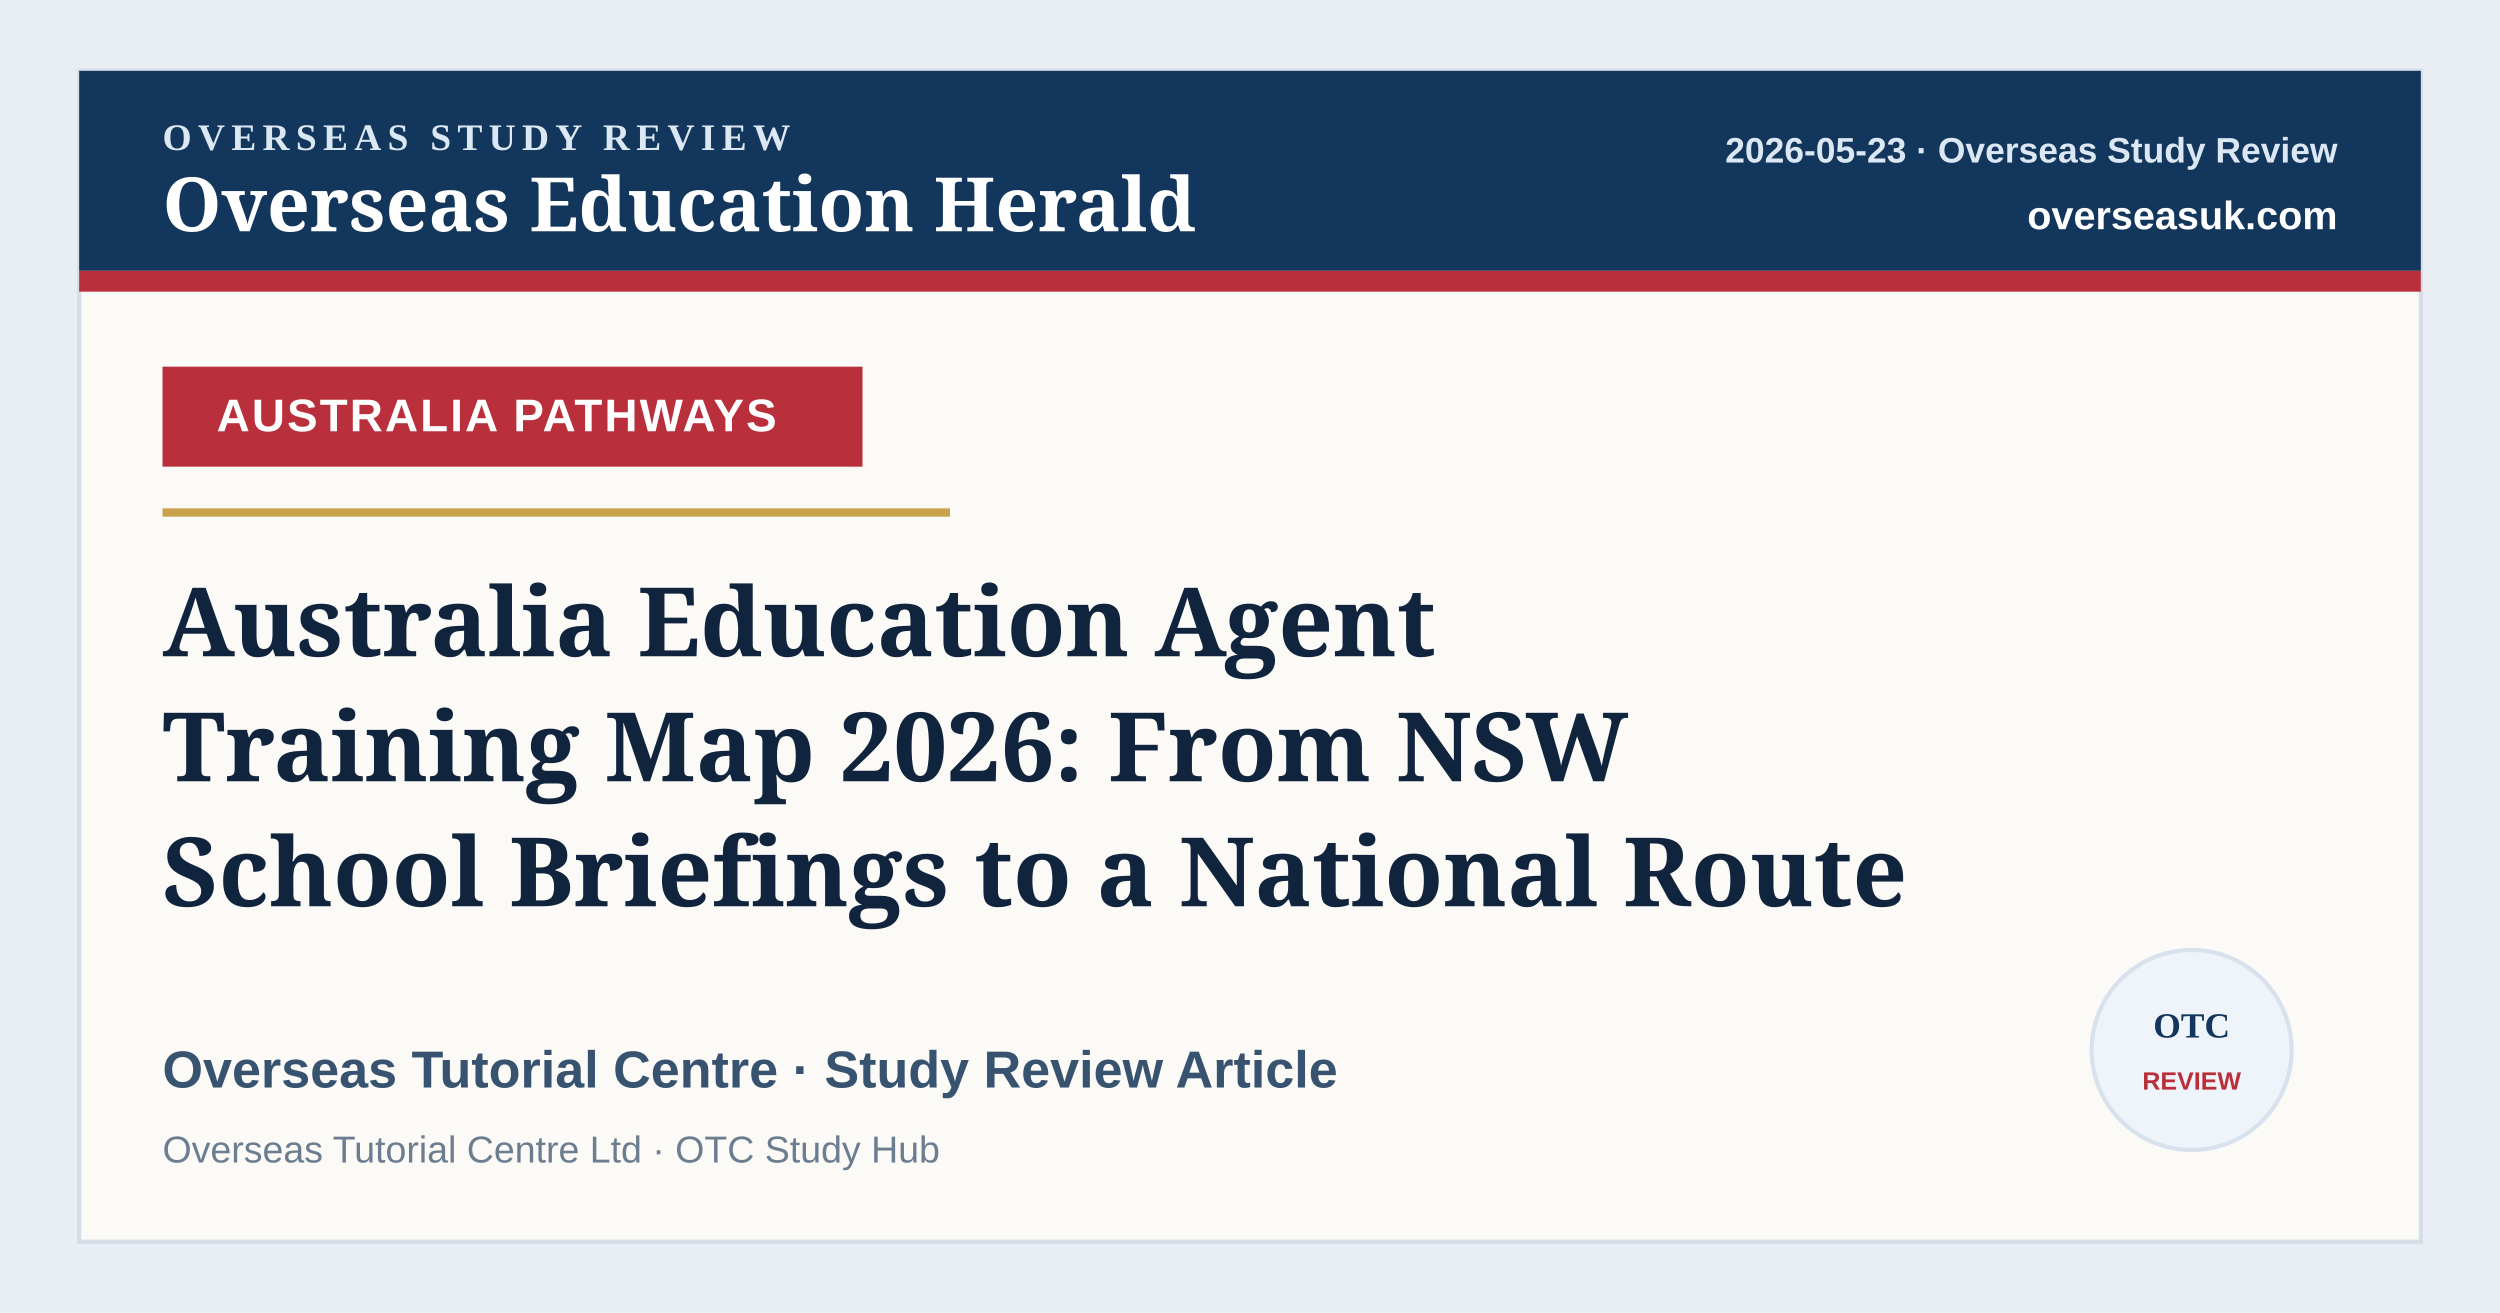
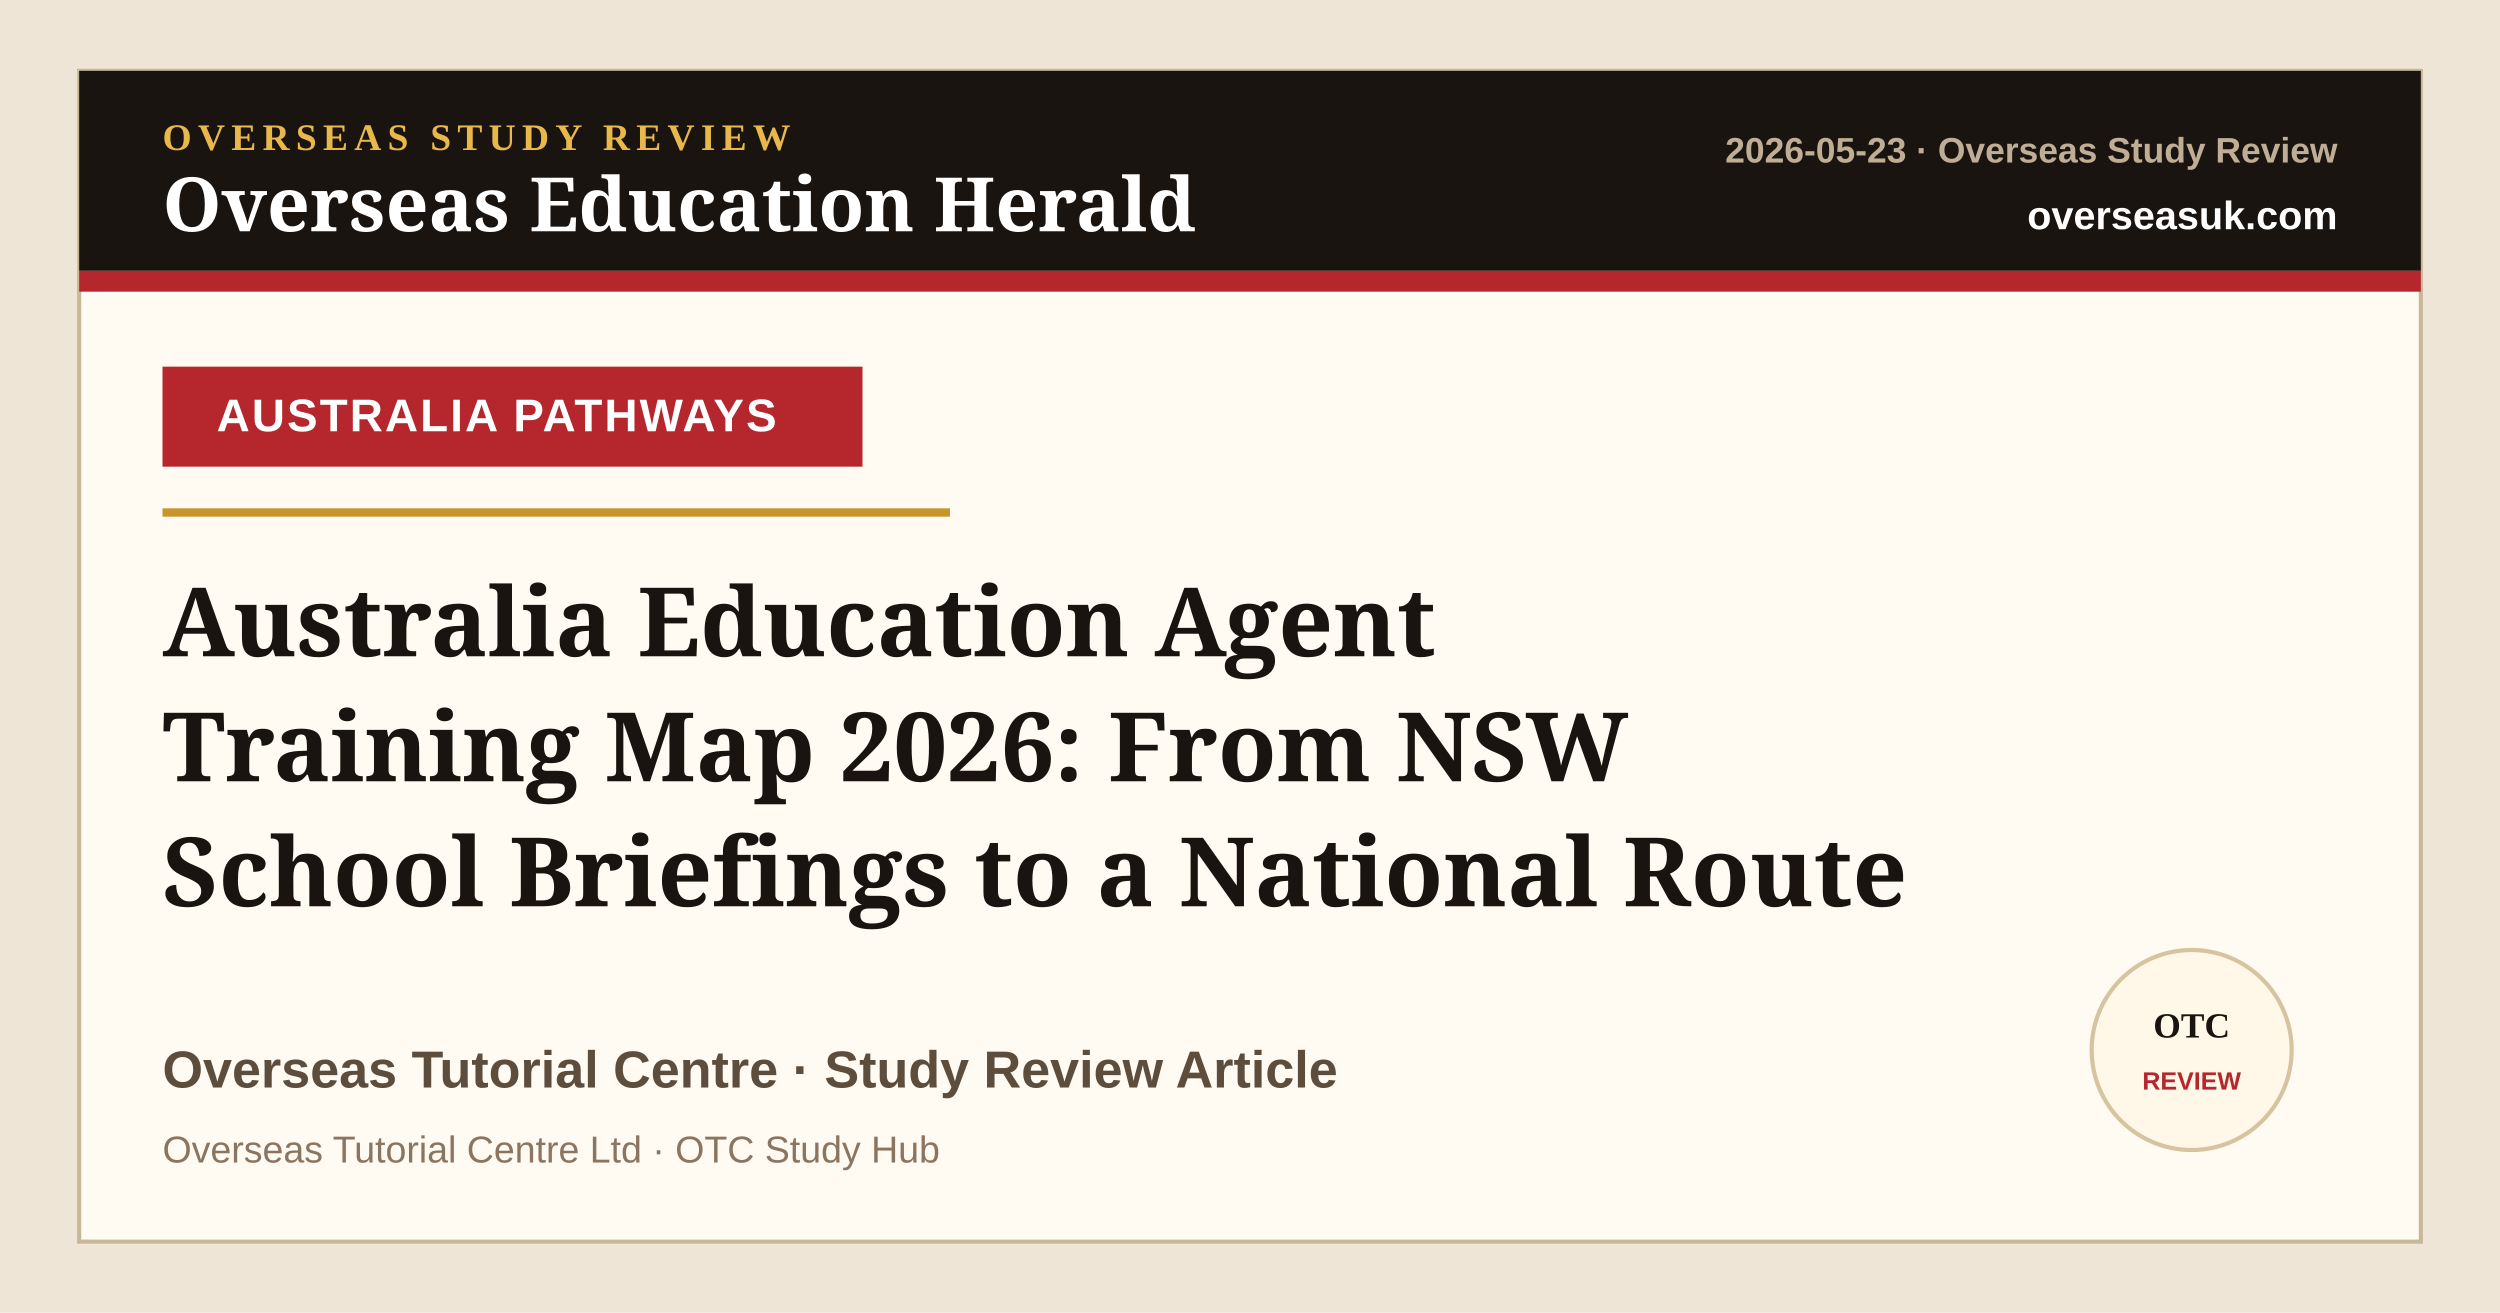
<svg xmlns="http://www.w3.org/2000/svg" width="1200" height="630" viewBox="0 0 1200 630">
-   <rect width="1200" height="630" fill="#e9eef4" />
-   <rect x="38" y="34" width="1124" height="562" fill="#fbfaf7" stroke="#d5dde7" stroke-width="2" />
-   <rect x="38" y="34" width="1124" height="96" fill="#12365c" />
-   <rect x="38" y="130" width="1124" height="10" fill="#b92f3b" />
-   <text x="78" y="72" fill="#dbe7f3" font-family="Georgia, 'Times New Roman', serif" font-size="18" font-weight="700" letter-spacing="3">OVERSEAS STUDY REVIEW</text>
+   <rect width="1200" height="630" fill="#efe5d6" />
+   <rect x="38" y="34" width="1124" height="562" fill="#fffaf2" stroke="#c8b89a" stroke-width="2" />
+   <rect x="38" y="34" width="1124" height="96" fill="#1a1410" />
+   <rect x="38" y="130" width="1124" height="10" fill="#b5272d" />
+   <text x="78" y="72" fill="#e8b84b" font-family="Georgia, 'Times New Roman', serif" font-size="18" font-weight="700" letter-spacing="3">OVERSEAS STUDY REVIEW</text>
  <text x="78" y="111" fill="#ffffff" font-family="'Noto Serif TC', 'Songti TC', Georgia, serif" font-size="36" font-weight="900">Overseas Education Herald</text>
-   <text x="1122" y="78" text-anchor="end" fill="#dbe7f3" font-family="'Noto Sans TC', Arial, sans-serif" font-size="17" font-weight="700">2026-05-23 · Overseas Study Review</text>
+   <text x="1122" y="78" text-anchor="end" fill="#bfae95" font-family="'Noto Sans TC', Arial, sans-serif" font-size="17" font-weight="700">2026-05-23 · Overseas Study Review</text>
  <text x="1122" y="110" text-anchor="end" fill="#ffffff" font-family="'Noto Sans TC', Arial, sans-serif" font-size="19" font-weight="800">overseasuk.com</text>
-   <rect x="78" y="176" width="336" height="48" fill="#b92f3b" />
+   <rect x="78" y="176" width="336" height="48" fill="#b5272d" />
  <text x="104" y="207" fill="#ffffff" font-family="'Noto Sans TC', Arial, sans-serif" font-size="22" font-weight="900" letter-spacing="1">AUSTRALIA PATHWAYS</text>
-   <line x1="78" y1="246" x2="456" y2="246" stroke="#c9a24e" stroke-width="4" />
-   <text x="78" y="315" fill="#10243d" font-family="'Noto Serif TC', 'Songti TC', Georgia, serif" font-size="46" font-weight="900">Australia Education Agent</text>
-   <text x="78" y="375" fill="#10243d" font-family="'Noto Serif TC', 'Songti TC', Georgia, serif" font-size="46" font-weight="900">Training Map 2026: From NSW</text>
-   <text x="78" y="435" fill="#10243d" font-family="'Noto Serif TC', 'Songti TC', Georgia, serif" font-size="46" font-weight="900">School Briefings to a National Route</text>
-   <text x="78" y="522" fill="#38536f" font-family="'Noto Sans TC', Arial, sans-serif" font-size="25" font-weight="900">Overseas Tutorial Centre · Study Review Article</text>
-   <text x="78" y="558" fill="#6c7d90" font-family="'Noto Sans TC', Arial, sans-serif" font-size="18">Overseas Tutorial Centre Ltd · OTC Study Hub</text>
-   <circle cx="1052" cy="504" r="48" fill="#eef4f9" stroke="#d7e2ec" stroke-width="2" />
-   <text x="1052" y="498" text-anchor="middle" fill="#12365c" font-family="Georgia, 'Times New Roman', serif" font-size="17" font-weight="800">OTC</text>
-   <text x="1052" y="523" text-anchor="middle" fill="#b92f3b" font-family="'Noto Sans TC', Arial, sans-serif" font-size="12" font-weight="900">REVIEW</text>
+   <line x1="78" y1="246" x2="456" y2="246" stroke="#c8952a" stroke-width="4" />
+   <text x="78" y="315" fill="#1a1410" font-family="'Noto Serif TC', 'Songti TC', Georgia, serif" font-size="46" font-weight="900">Australia Education Agent</text>
+   <text x="78" y="375" fill="#1a1410" font-family="'Noto Serif TC', 'Songti TC', Georgia, serif" font-size="46" font-weight="900">Training Map 2026: From NSW</text>
+   <text x="78" y="435" fill="#1a1410" font-family="'Noto Serif TC', 'Songti TC', Georgia, serif" font-size="46" font-weight="900">School Briefings to a National Route</text>
+   <text x="78" y="522" fill="#5d4d3c" font-family="'Noto Sans TC', Arial, sans-serif" font-size="25" font-weight="900">Overseas Tutorial Centre · Study Review Article</text>
+   <text x="78" y="558" fill="#8b7560" font-family="'Noto Sans TC', Arial, sans-serif" font-size="18">Overseas Tutorial Centre Ltd · OTC Study Hub</text>
+   <circle cx="1052" cy="504" r="48" fill="#fff7e8" stroke="#d6c39f" stroke-width="2" />
+   <text x="1052" y="498" text-anchor="middle" fill="#1a1410" font-family="Georgia, 'Times New Roman', serif" font-size="17" font-weight="800">OTC</text>
+   <text x="1052" y="523" text-anchor="middle" fill="#b5272d" font-family="'Noto Sans TC', Arial, sans-serif" font-size="12" font-weight="900">REVIEW</text>
</svg>
